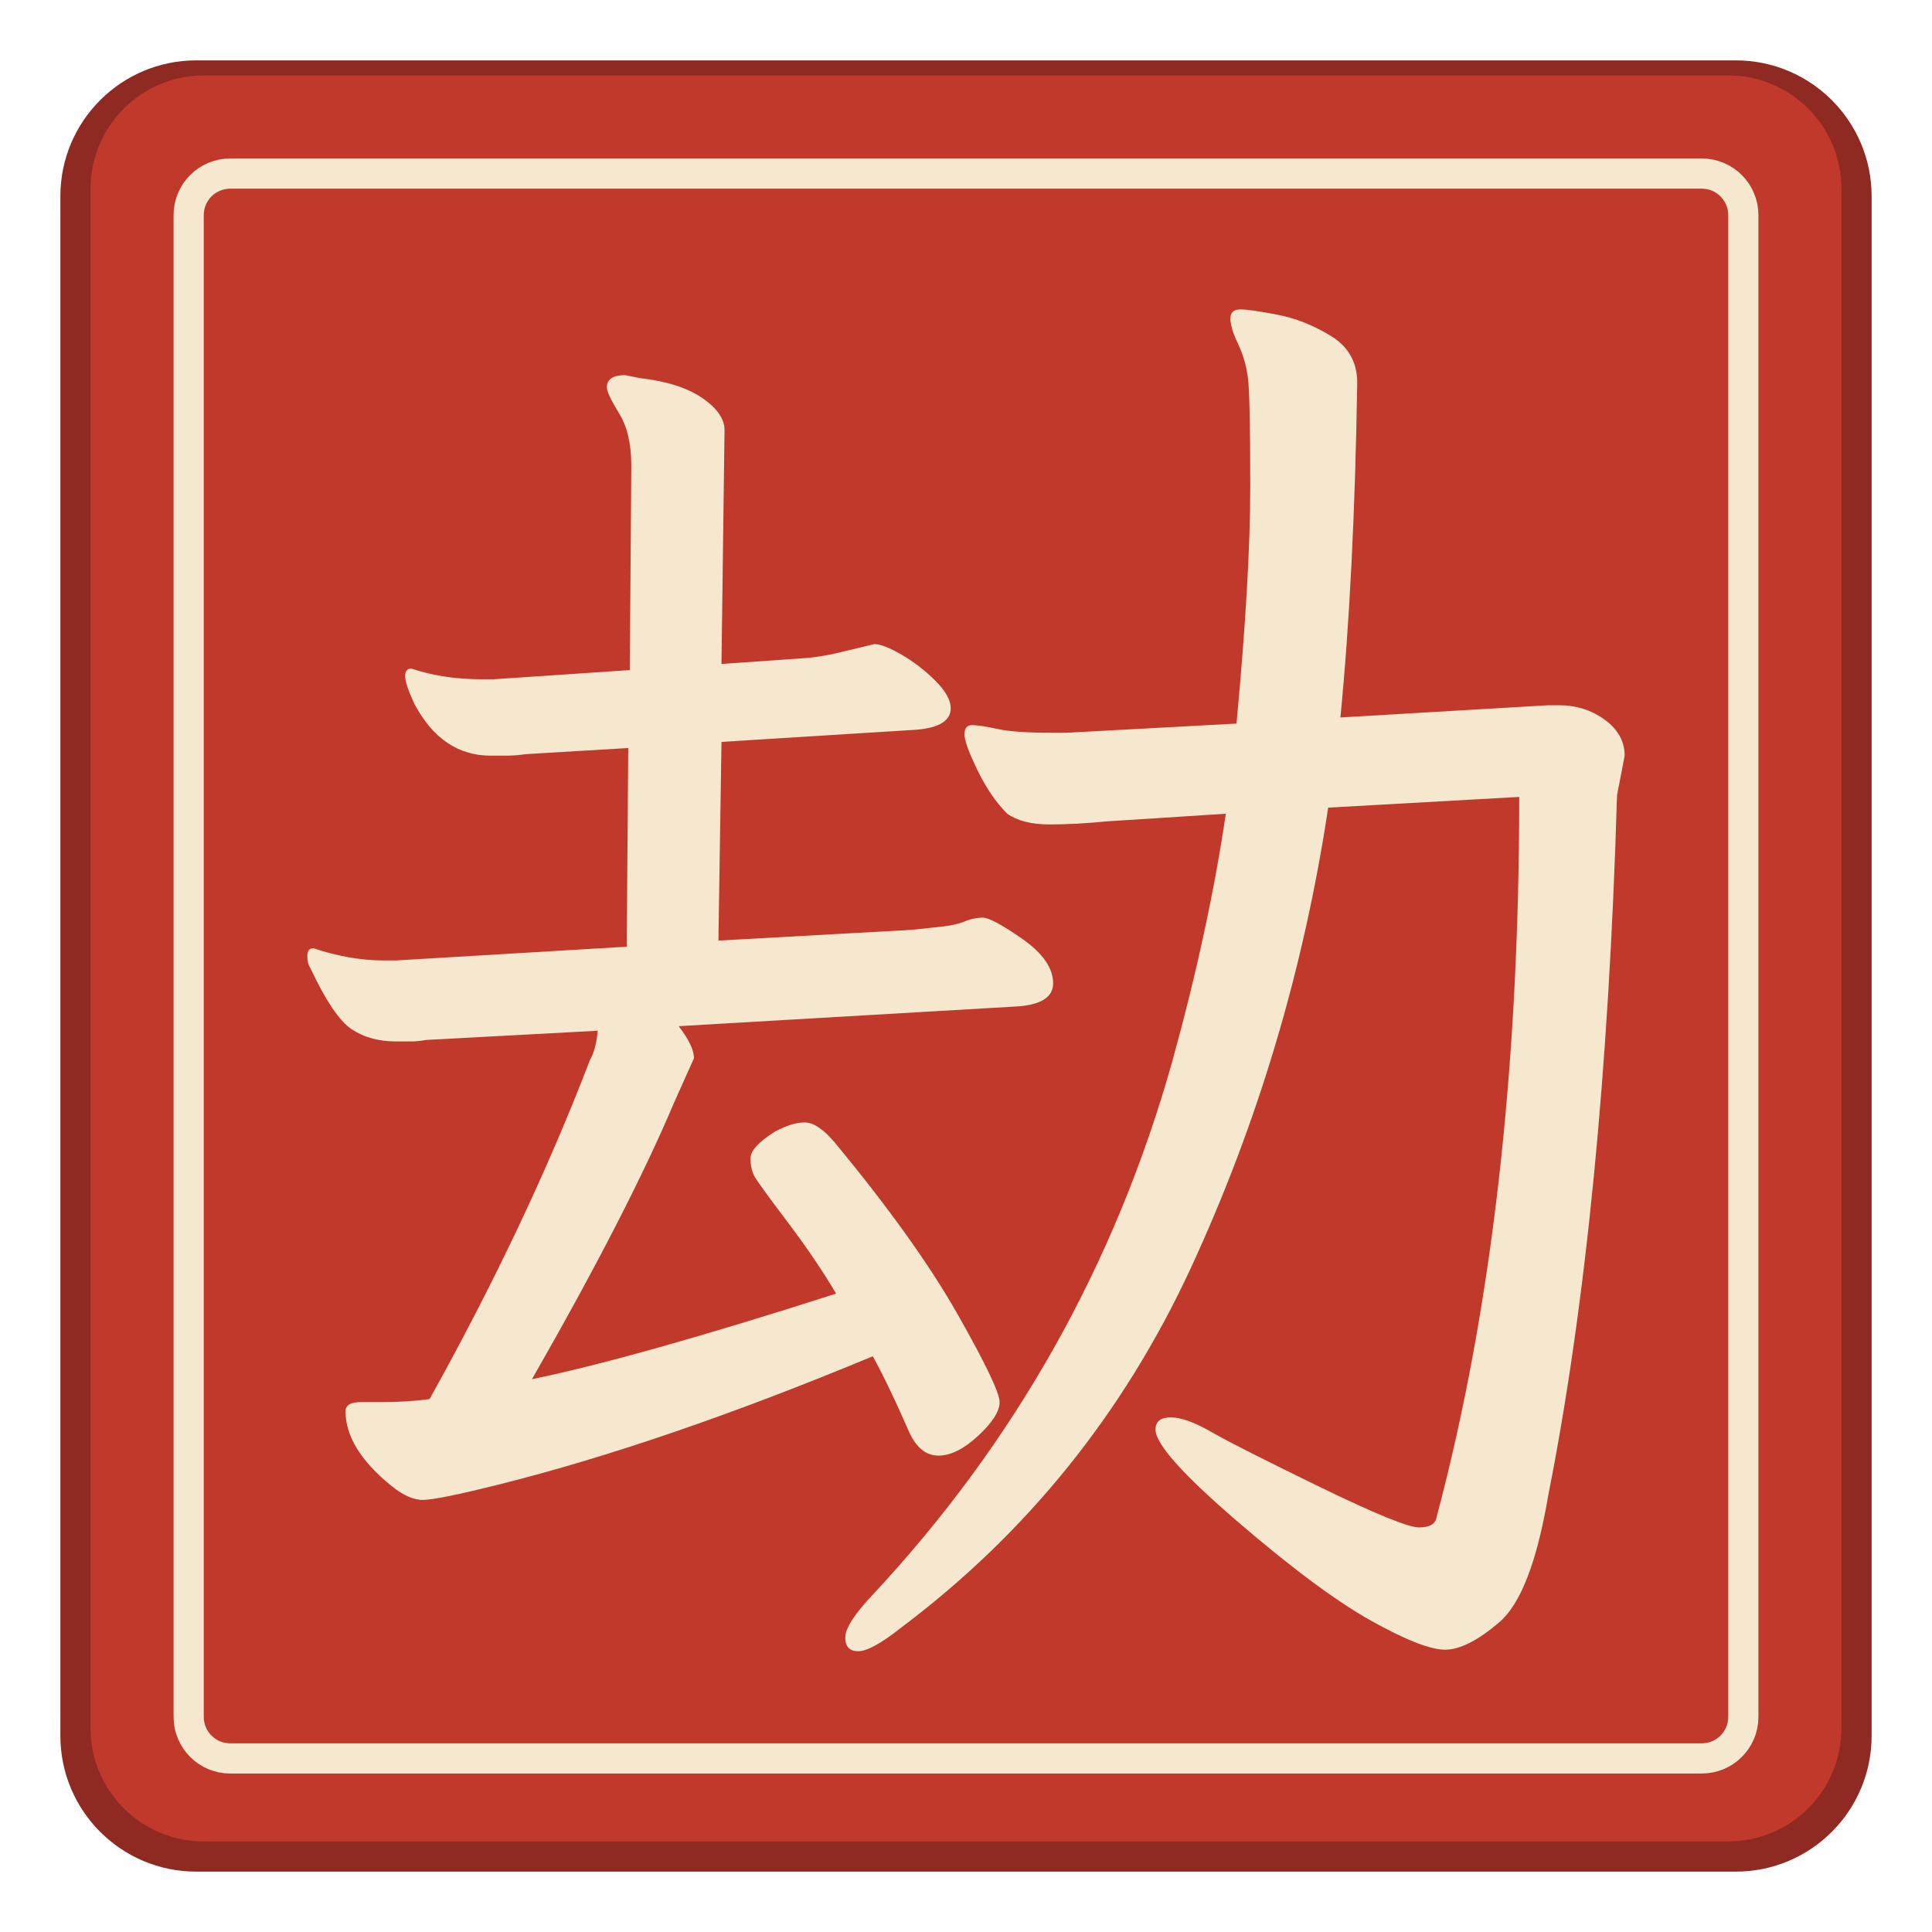
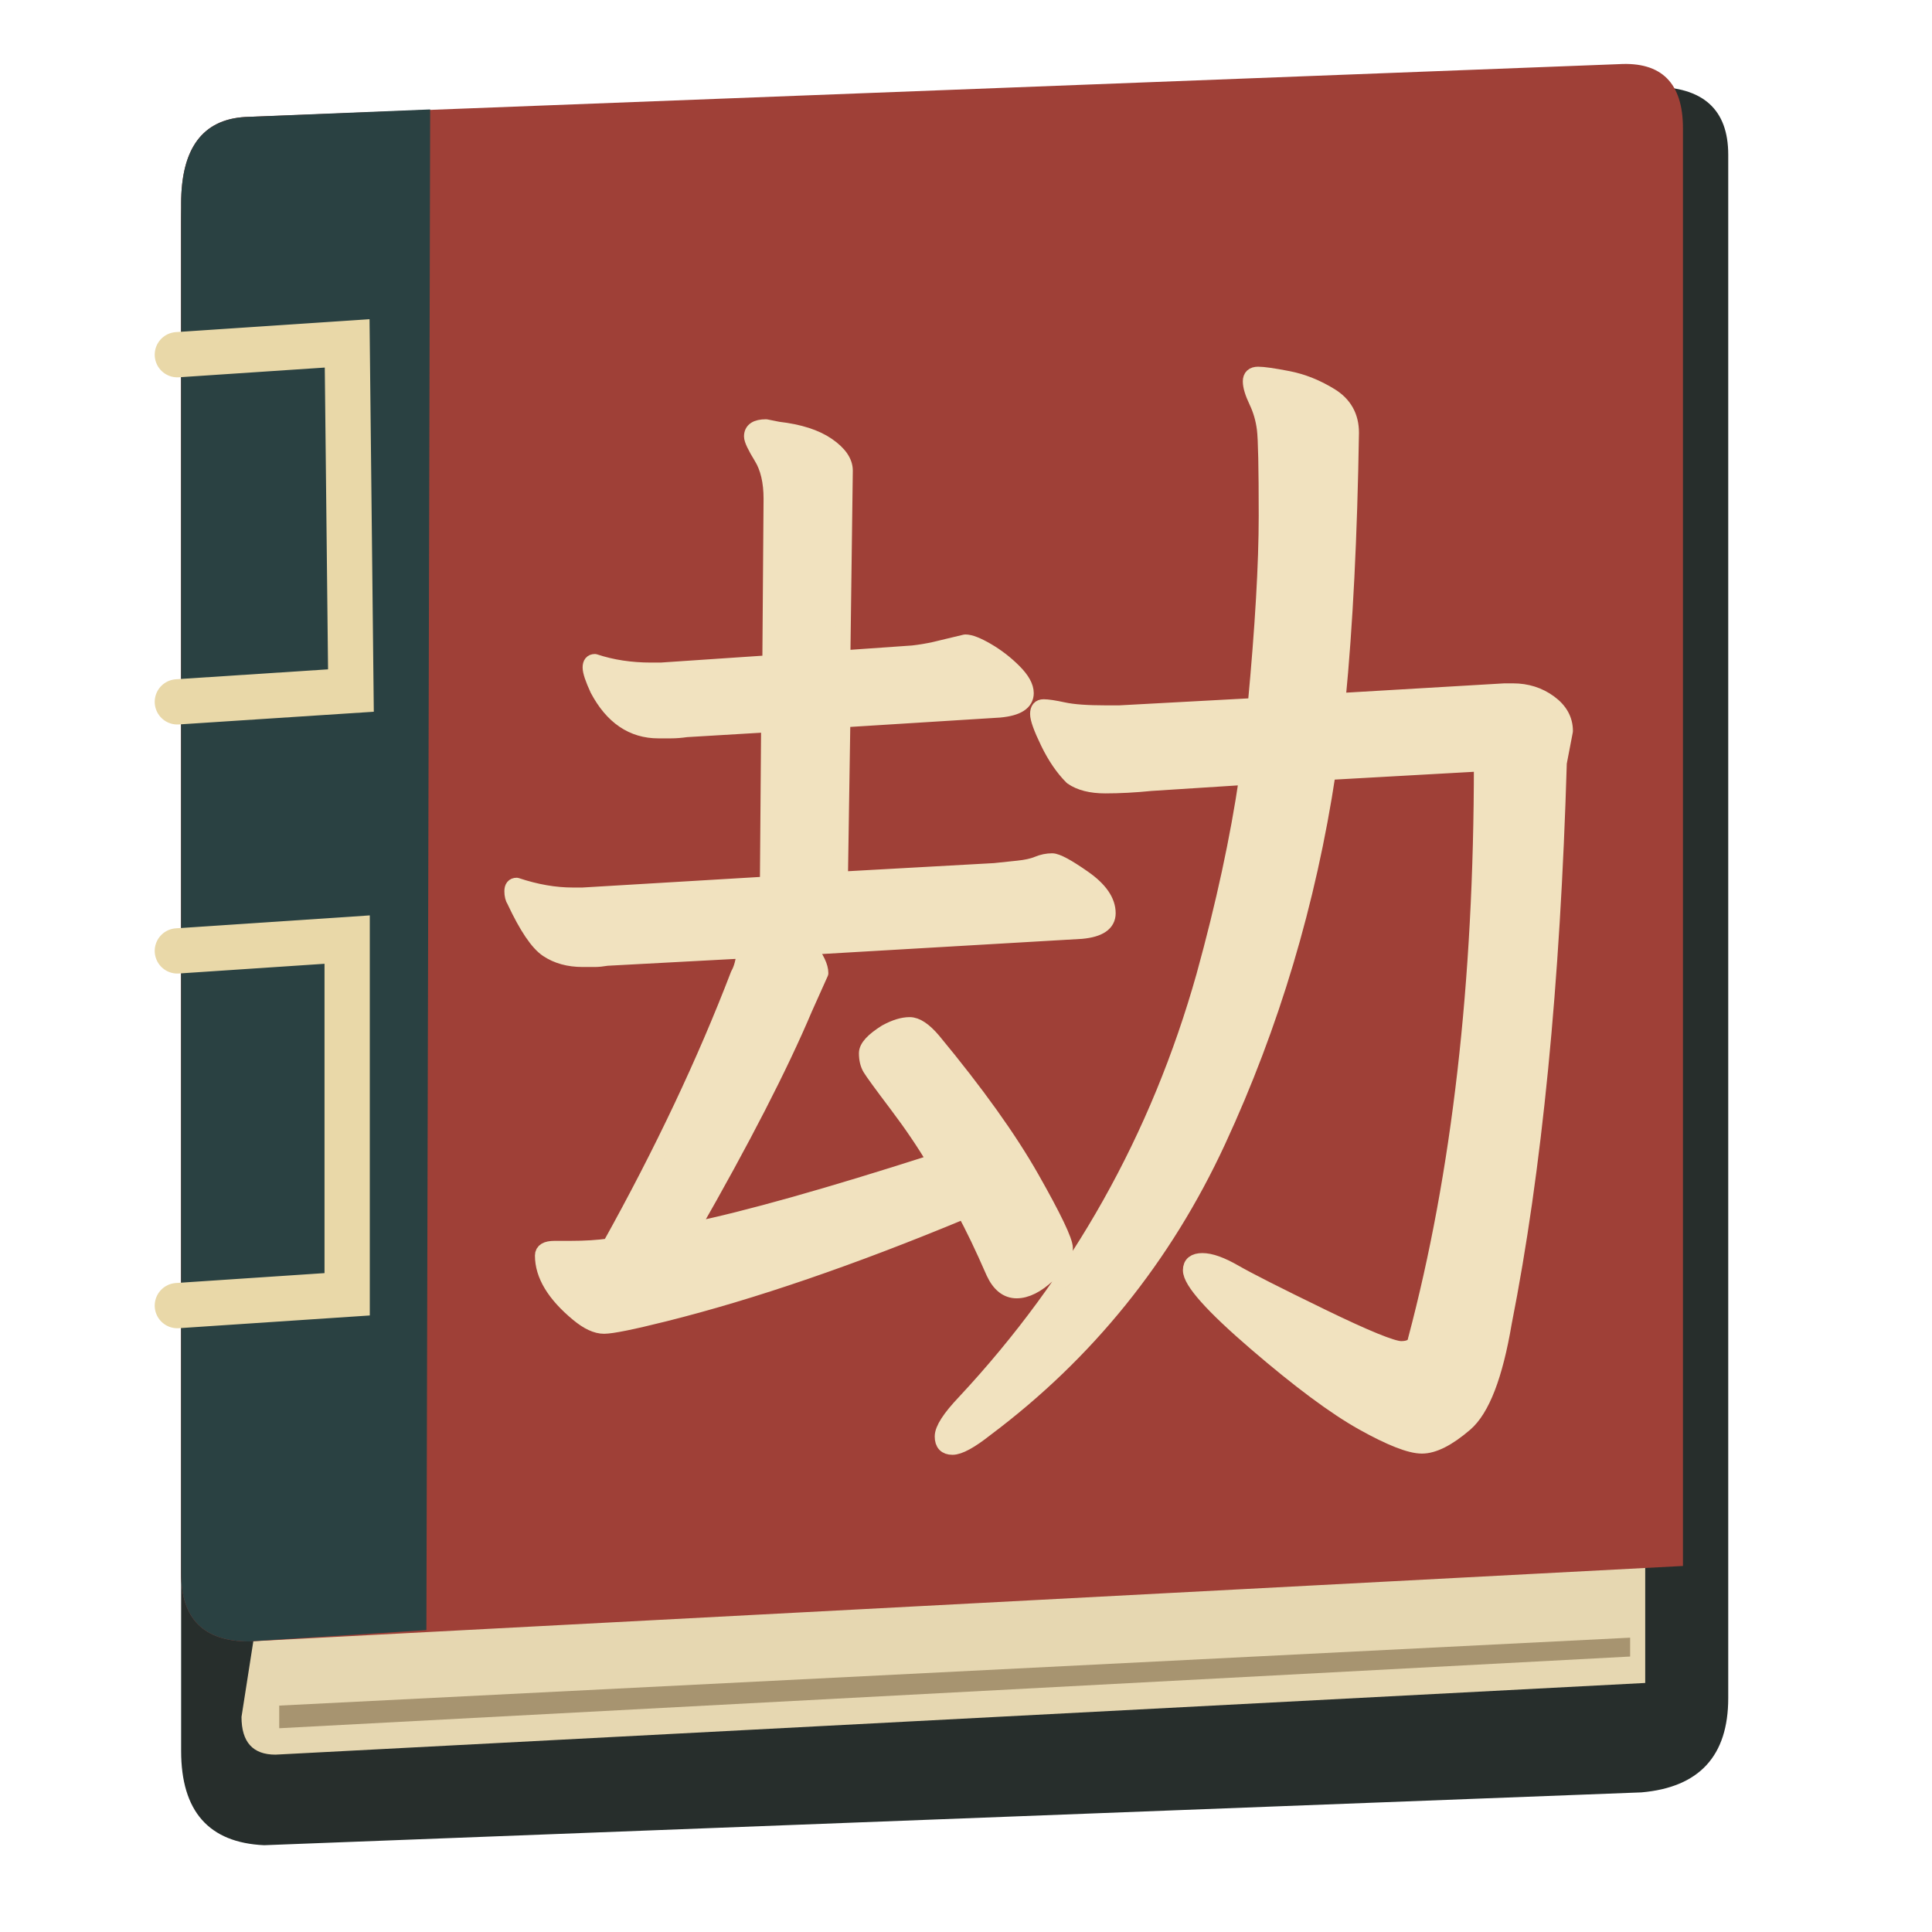
<svg xmlns="http://www.w3.org/2000/svg" width="512" height="512" viewBox="0 0 512 512">
-   <rect x="16" y="16" width="480" height="480" rx="36" fill="#8e2a22" />
-   <rect x="24" y="20" width="464" height="468" rx="30" fill="#c0392b" />
-   <rect x="50" y="46" width="412" height="420" rx="11" fill="none" stroke="#f6e7cf" stroke-width="8" />
-   <path fill="#f6e7cf" transform="translate(64.435 405.595) scale(.405 -.405)" d="M904 507 899 481Q891 210 854 23Q843 -42 822.0 -60.0Q801 -78 786.5 -78.0Q772 -78 738.0 -59.0Q704 -40 650.5 6.0Q597 52 597 66Q597 74 607.0 74.0Q617 74 633.5 64.5Q650 55 704.5 28.5Q759 2 769.5 2.0Q780 2 781 9Q835 212 835 480L710 473Q686 314 620.0 171.5Q554 29 430 -64Q411 -79 402.5 -79.0Q394 -79 394.0 -70.0Q394 -61 412 -42Q552 108 608 307Q632 394 643 469L565 464Q545 462 527.5 462.0Q510 462 500 469Q489 480 480.5 497.5Q472 515 472.0 521.0Q472 527 477.0 527.0Q482 527 493.5 524.5Q505 522 528 522H539L650 528Q659 624 659.0 683.0Q659 742 657.5 754.0Q656 766 651.0 776.5Q646 787 646.0 793.0Q646 799 652.5 799.0Q659 799 677.0 795.5Q695 792 712.0 781.5Q729 771 729 751Q727 624 718 532L854 540H861Q878 540 891.0 530.5Q904 521 904 507ZM388 574 413 580Q419 580 431.0 573.0Q443 566 453.0 556.0Q463 546 463 538Q463 526 441 524L313 516L311 386L437 393Q446 394 456.0 395.0Q466 396 472.0 398.5Q478 401 484.0 401.0Q490 401 510.0 387.0Q530 373 530 358Q530 345 508 343L285 330Q295 317 295 309L282 280Q252 209 189 99Q257 113 388 155Q375 177 356.5 201.5Q338 226 335.0 231.0Q332 236 332.0 243.5Q332 251 348 261Q359 267 367.5 267.0Q376 267 387 254Q440 190 467.5 141.5Q495 93 495.0 84.0Q495 75 481.0 62.0Q467 49 455.0 49.0Q443 49 436 64Q422 96 412 114Q275 57 167 30Q127 20 117.5 20.0Q108 20 96 30Q67 54 67 78Q67 84 77 84H90Q108 84 122 86Q186 201 227 308Q231 315 232 327L120 321Q114 320 110 320H100Q83 320 71.0 328.0Q59 336 44 368Q42 371 42.0 376.0Q42 381 46 381Q70 373 92 373H100L251 382L252 512L185 508Q178 507 172 507H162Q130 507 112 541Q106 554 106.0 559.0Q106 564 110 564Q131 557 156 557H164L253 563L254 697Q254 718 246.0 731.0Q238 744 238 748Q238 756 250 756L260 754Q286 751 300.5 741.0Q315 731 315 720L313 567L370 571Q379 572 388 574Z" />
+   <path fill="#272e2c" d="M64 35 438 23q20 0 20 18v409q0 23-23 25L70 489q-22-1-22-25V59q0-23 16-24Z" />
+   <path fill="#e6d7b1" d="m69 423 367-16v39L73 465q-9 0-9-10Z" />
+   <path fill="#a79470" d="m74 452 358-18v5L74 458Z" />
+   <path fill="#9f4037" d="M65 31 429 17q17-1 17 17v381L66 435q-18 0-18-18V54q0-22 17-23Z" />
+   <path fill="#2a4142" d="m65 31 49-2-1 403-47 3q-18 0-18-18V54q0-22 17-23Z" />
+   <g fill="none" stroke="#e9d8a8" stroke-width="12" stroke-linecap="round">
+     <path d="m47 94 45-3 1 92-46 3m0 66 45-3v94l-45 3" />
+   </g>
+   <path fill="#f1e2bf" stroke="#f1e2bf" stroke-width="12" stroke-linejoin="round" transform="translate(122 358) scale(.324 -.324)" d="M904 507 899 481Q891 210 854 23Q843 -42 822.0 -60.0Q801 -78 786.5 -78.0Q772 -78 738.0 -59.0Q704 -40 650.5 6.0Q597 52 597 66Q597 74 607.0 74.0Q617 74 633.5 64.5Q650 55 704.5 28.5Q759 2 769.5 2.0Q780 2 781 9Q835 212 835 480L710 473Q686 314 620.0 171.5Q554 29 430 -64Q411 -79 402.5 -79.0Q394 -79 394.0 -70.0Q394 -61 412 -42Q552 108 608 307Q632 394 643 469L565 464Q545 462 527.5 462.0Q510 462 500 469Q489 480 480.5 497.5Q472 515 472.0 521.0Q472 527 477.0 527.0Q482 527 493.5 524.5Q505 522 528 522H539L650 528Q659 624 659.0 683.0Q659 742 657.5 754.0Q656 766 651.0 776.5Q646 787 646.0 793.0Q646 799 652.5 799.0Q659 799 677.0 795.5Q695 792 712.0 781.5Q729 771 729 751Q727 624 718 532L854 540H861Q878 540 891.0 530.5Q904 521 904 507ZM388 574 413 580Q419 580 431.0 573.0Q443 566 453.0 556.0Q463 546 463 538Q463 526 441 524L313 516L311 386L437 393Q446 394 456.0 395.0Q466 396 472.0 398.5Q478 401 484.0 401.0Q490 401 510.0 387.0Q530 373 530 358Q530 345 508 343L285 330Q295 317 295 309L282 280Q252 209 189 99Q257 113 388 155Q375 177 356.5 201.5Q338 226 335.0 231.0Q332 236 332.0 243.5Q332 251 348 261Q359 267 367.5 267.0Q376 267 387 254Q440 190 467.5 141.5Q495 93 495.0 84.0Q495 75 481.0 62.0Q467 49 455.0 49.0Q443 49 436 64Q422 96 412 114Q275 57 167 30Q127 20 117.5 20.0Q108 20 96 30Q67 54 67 78Q67 84 77 84H90Q108 84 122 86Q186 201 227 308Q231 315 232 327L120 321Q114 320 110 320H100Q83 320 71.0 328.0Q59 336 44 368Q42 371 42.0 376.0Q42 381 46 381Q70 373 92 373H100L251 382L252 512L185 508Q178 507 172 507H162Q130 507 112 541Q106 554 106.0 559.0Q106 564 110 564Q131 557 156 557H164L253 563L254 697Q254 718 246.0 731.0Q238 744 238 748Q238 756 250 756L260 754Q286 751 300.5 741.0Q315 731 315 720L313 567L370 571Q379 572 388 574Z" />
</svg>
